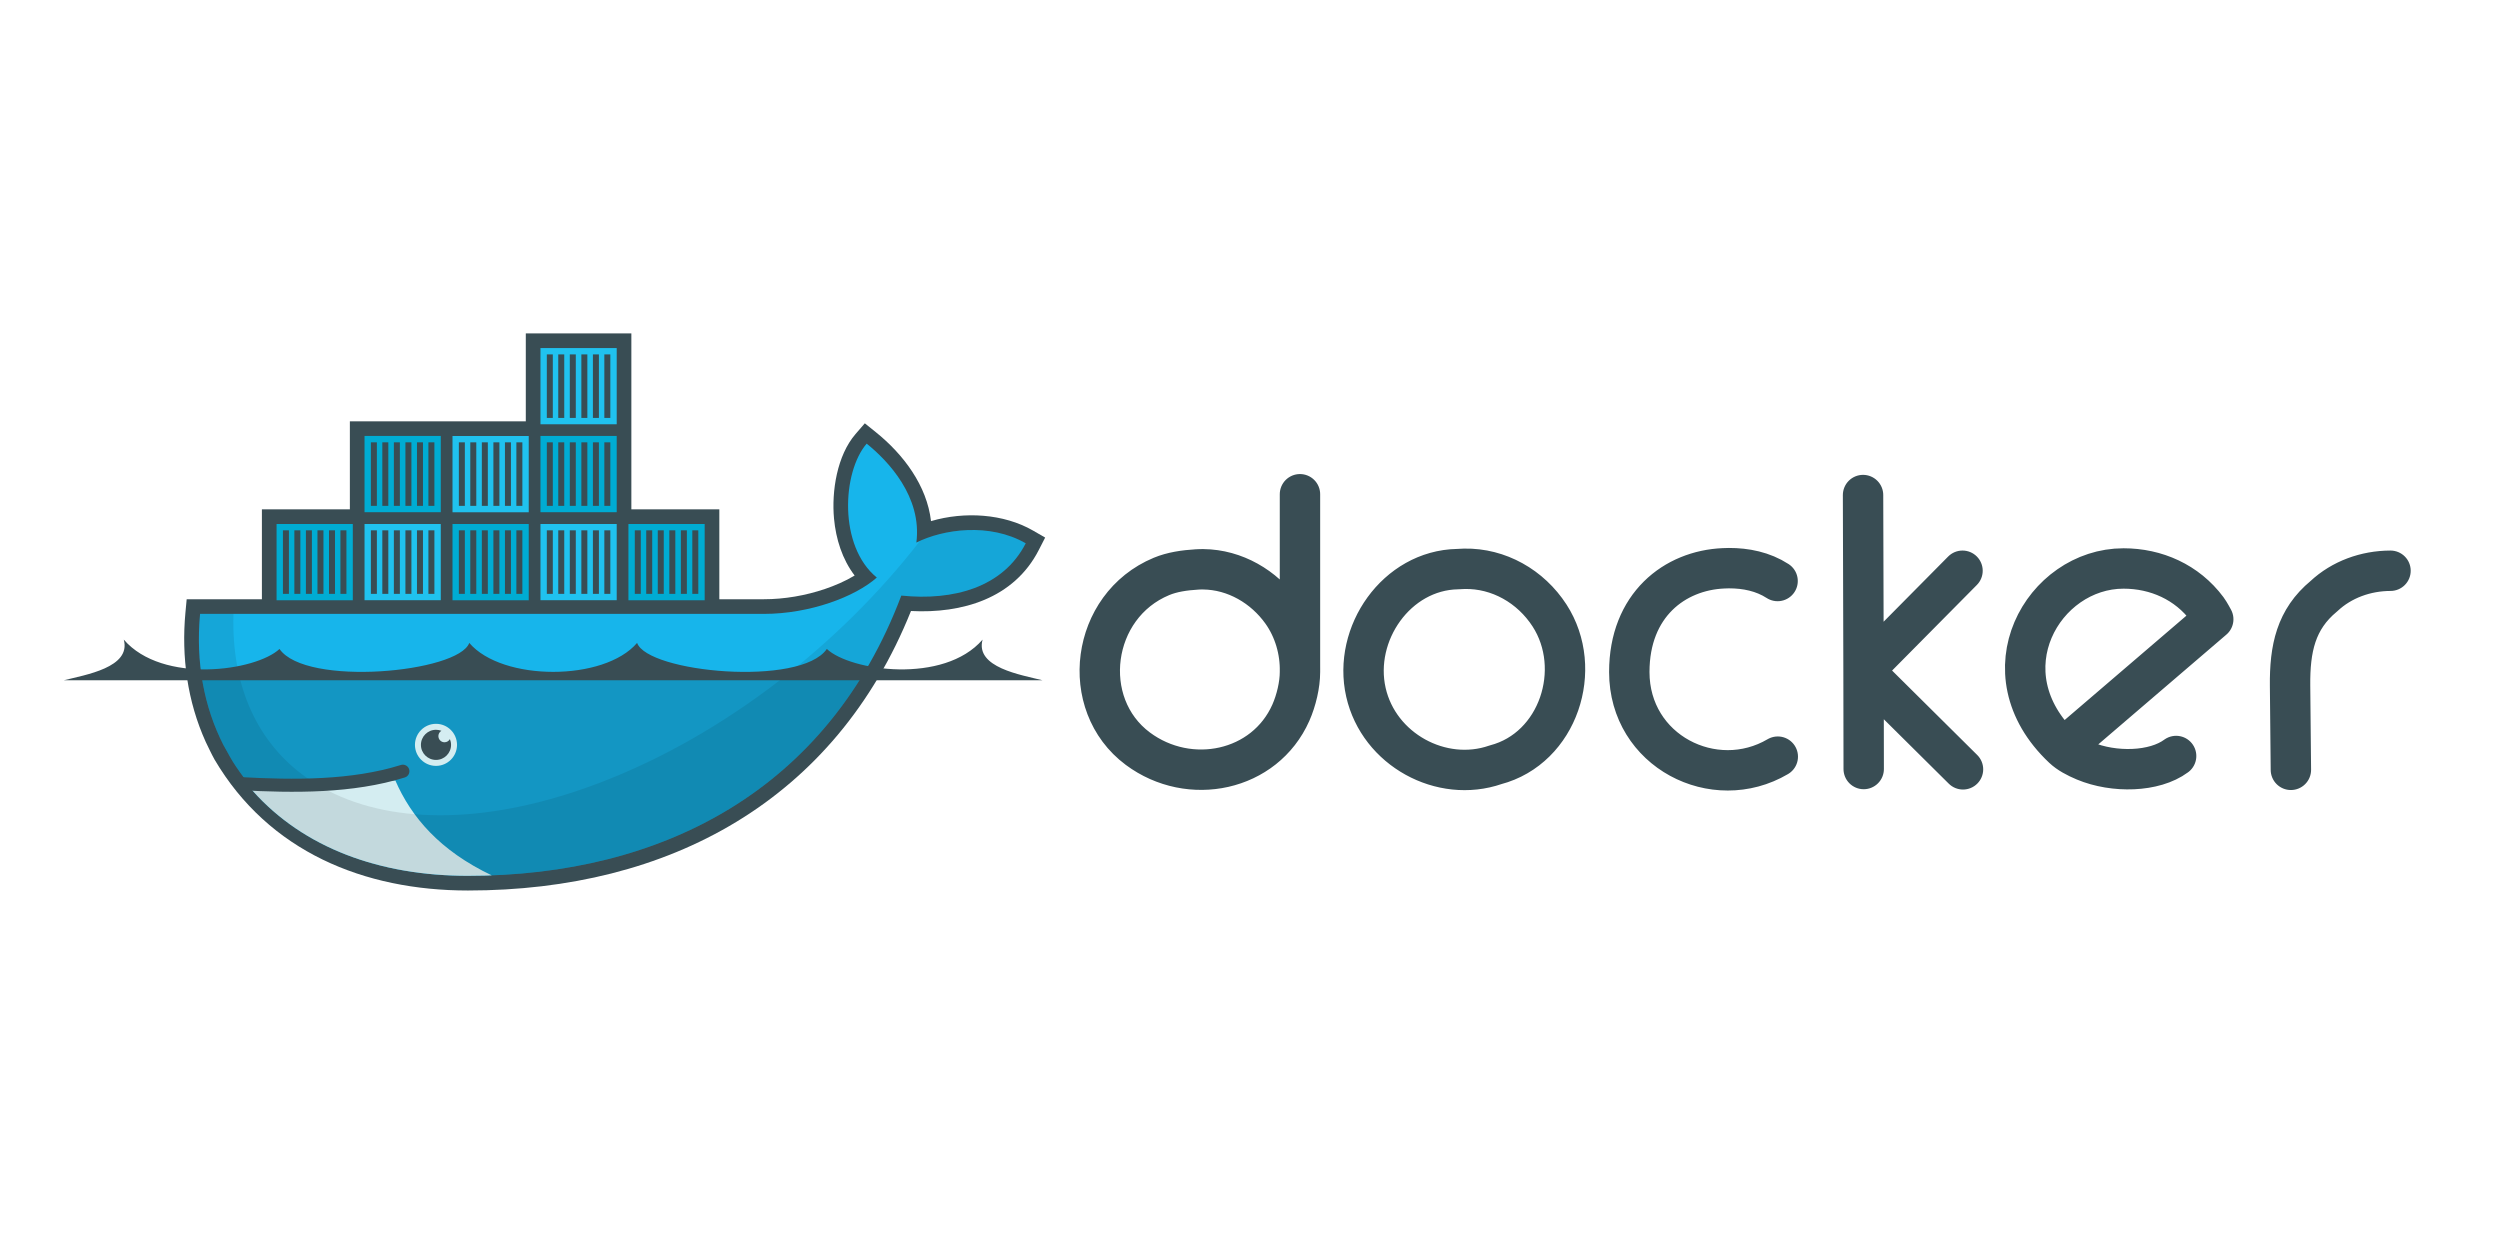
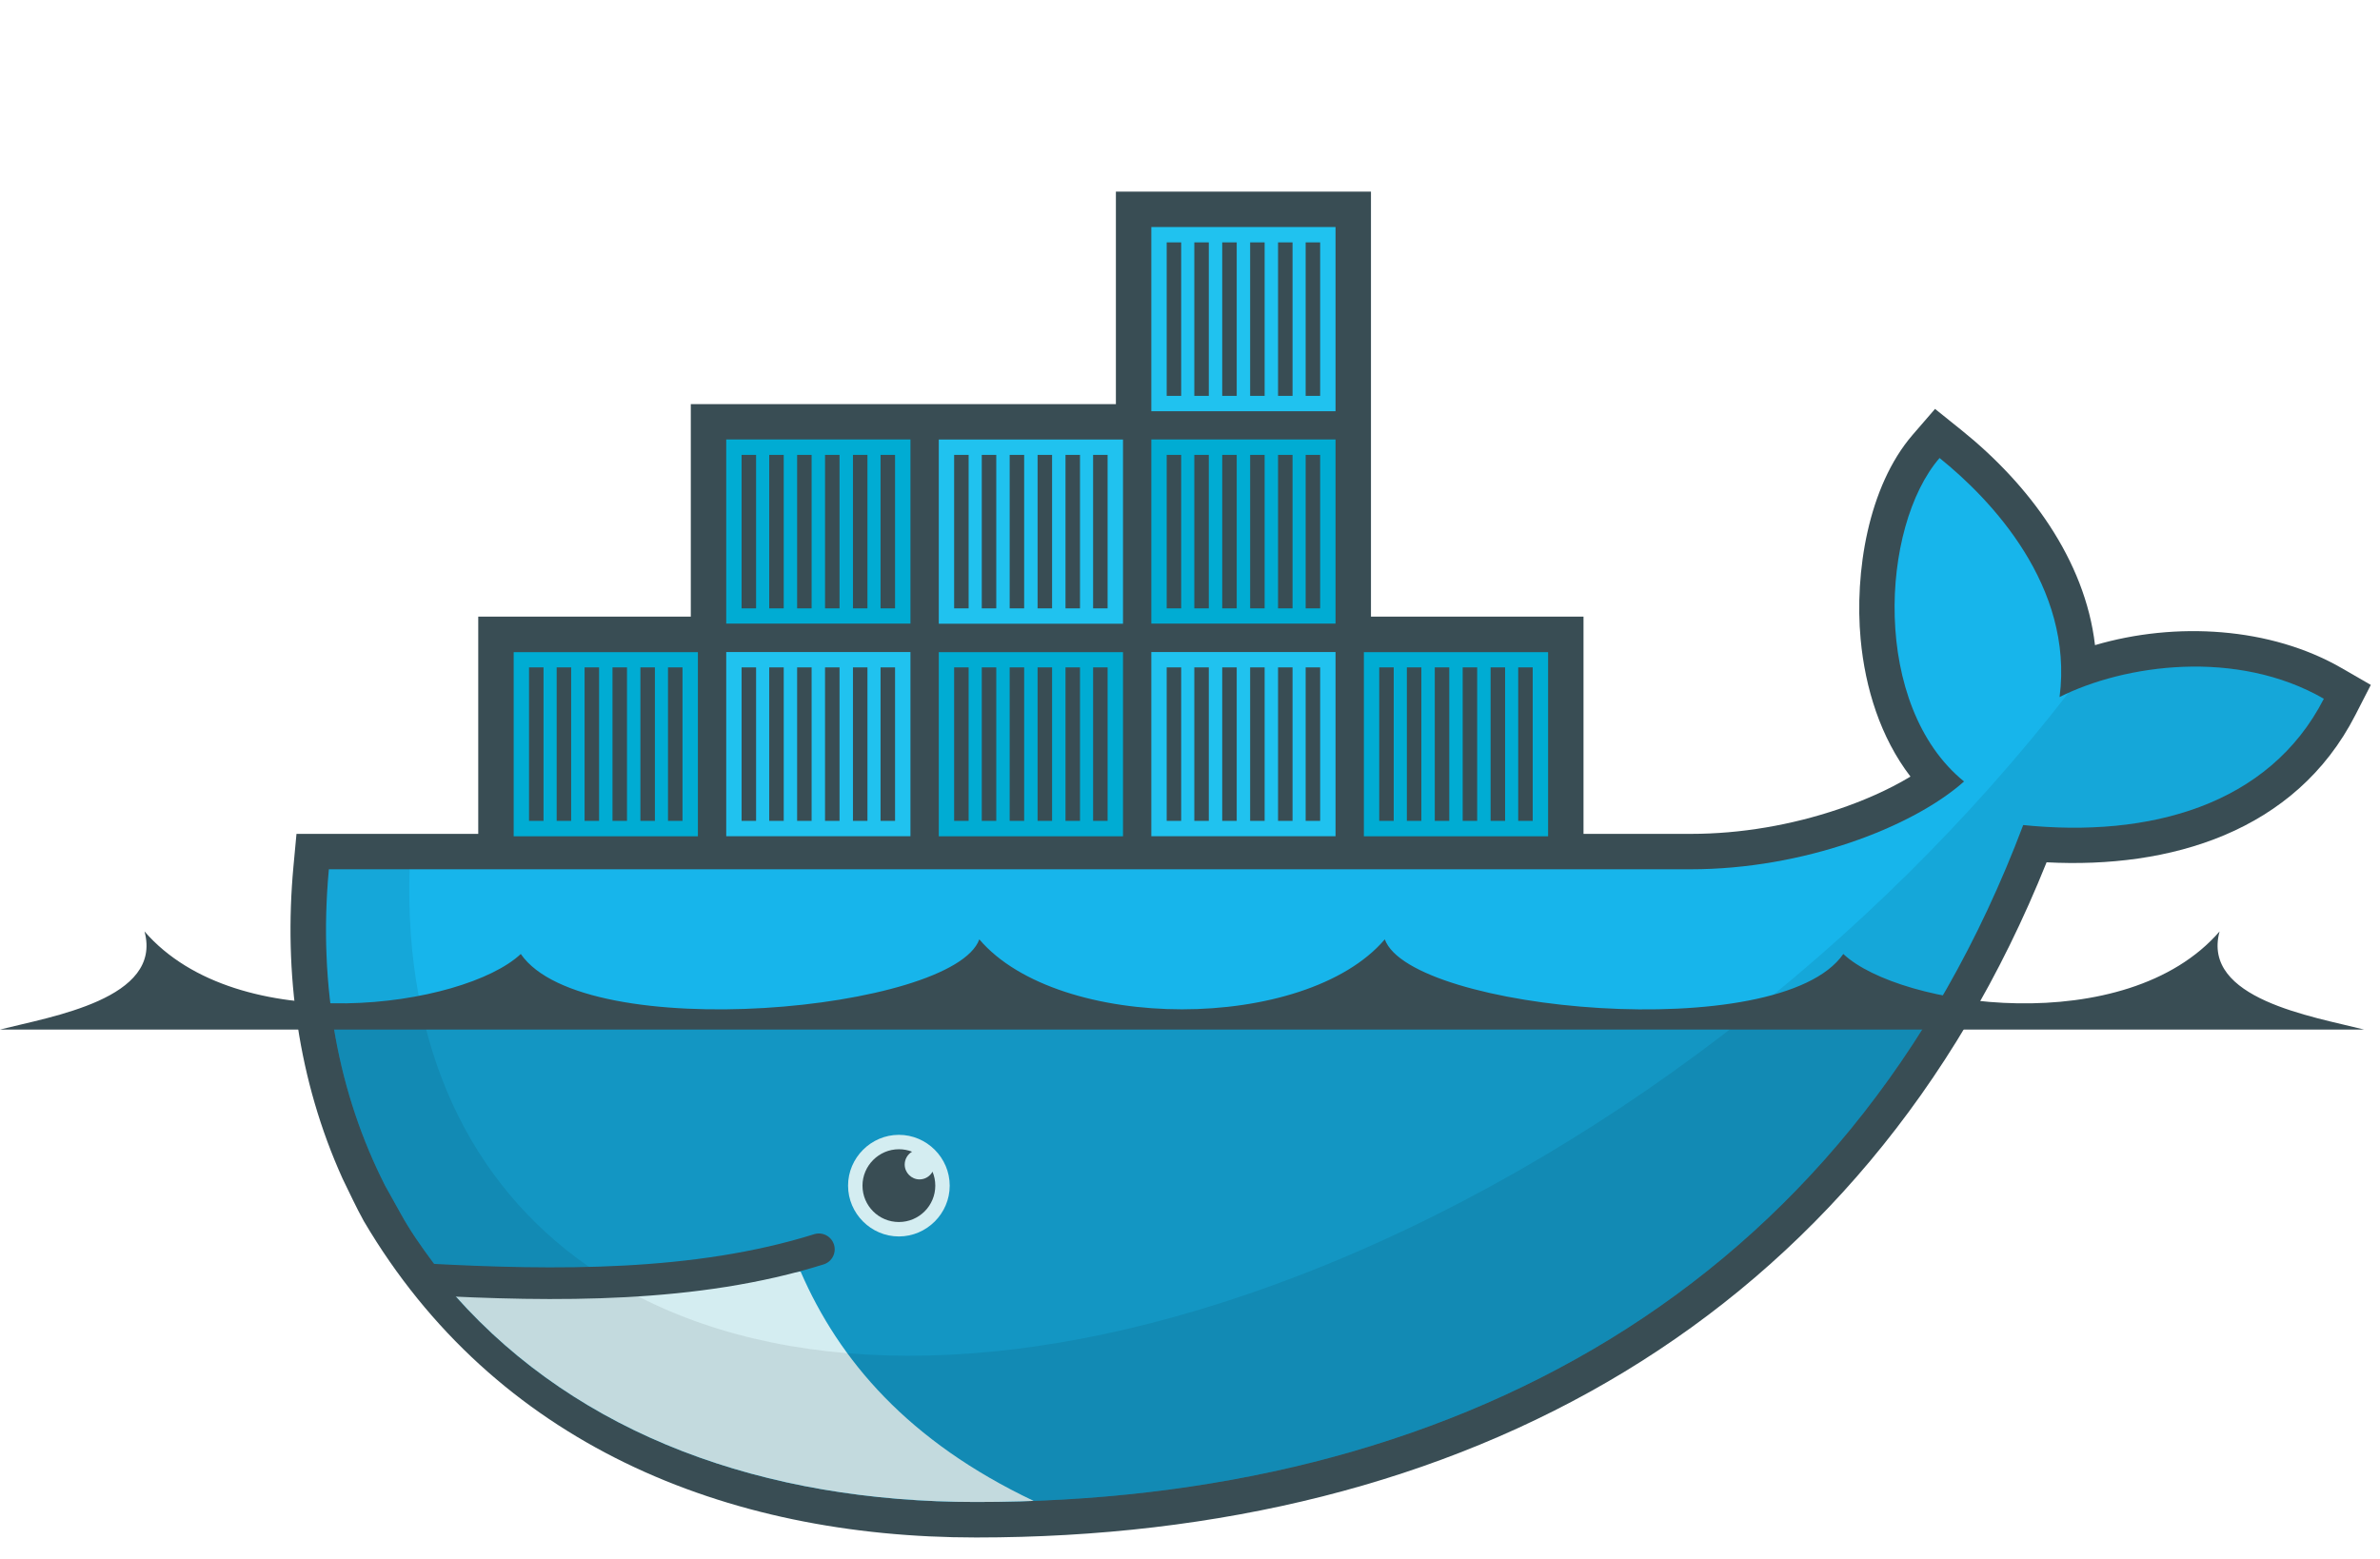
- <svg xmlns="http://www.w3.org/2000/svg" xmlns:xlink="http://www.w3.org/1999/xlink" width="120" height="60">
-   <defs>
-     <clipPath id="A">
-       <path d="M76 2v46H54v23H35.58l-.206 2c-1.15 12.53 1.036 24.088 6.063 33.97l1.688 3.03c1 1.817 2.2 3.523 3.438 5.188s1.686 2.583 2.47 3.688C62.32 133.8 82.13 141 105 141c50.648 0 93.633-22.438 112.656-72.844C231.153 69.54 244.1 66.08 250 54.563c-9.4-5.424-21.478-3.685-28.437-.187L240 2l-72 46h-23V2z" />
+ <svg xmlns="http://www.w3.org/2000/svg" width="100%" height="100%" viewBox="0 0 197 129" version="1.1" xml:space="preserve" style="fill-rule:evenodd;clip-rule:evenodd;">
+   <path d="M113.479,51.054l17.593,-0l0,17.985l8.896,-0c4.109,-0 8.333,-0.731 12.224,-2.05c1.911,-0.648 4.057,-1.55 5.943,-2.693c-2.484,-3.242 -3.752,-7.337 -4.124,-11.372c-0.508,-5.489 0.6,-12.634 4.309,-16.93l1.849,-2.139l2.204,1.771c5.54,4.458 10.215,10.695 11.037,17.787c6.681,-1.965 14.525,-1.5 20.413,1.899l2.416,1.394l-1.272,2.482c-4.974,9.728 -15.386,12.738 -25.565,12.205c-15.232,37.94 -48.394,55.9 -88.603,55.9c-20.774,0 -39.832,-7.766 -50.686,-26.196c-0.636,-1.145 -1.181,-2.342 -1.759,-3.518c-3.668,-8.112 -4.887,-17 -4.061,-25.881l0.248,-2.659l15.045,-0l0,-17.985l17.594,-0l-0,-17.594l35.186,0l0,-17.593l21.113,-0l0,35.187" style="fill:#394d54;fill-rule:nonzero;" />
+   <g>
+     <clipPath id="_clip1">
+       <path d="M58.475,17.406l0,35.393l-16.927,-0l0,17.696l-14.172,0l-0.159,1.539c-0.885,9.641 0.797,18.534 4.665,26.137l1.299,2.331c0.769,1.398 1.693,2.711 2.645,3.992c0.953,1.281 1.297,1.987 1.901,2.838c10.223,11.482 25.465,17.022 43.061,17.022c38.97,0 72.043,-17.264 86.679,-56.047c10.385,1.065 20.347,-1.597 24.886,-10.459c-7.232,-4.173 -16.525,-2.835 -21.88,-0.144l14.186,-40.298l-55.398,35.393l-17.696,-0l-0,-35.393l-53.09,-0Z" />
    </clipPath>
-   </defs>
-   <g transform="matrix(.184659 0 0 .184659 3.070472 31.69813)">
-     <path d="M467.82 28.24l-.042-25.558-.127-45.657M493.505-23.3L467.778 2.68l25.854 25.642m-172.347-25.3c.124-5.48-1.47-11.08-4.697-15.614-4.65-6.53-12.18-11-20.438-11.086-.55 0-1.096 0-1.65.042-3.265.202-6.427.655-9.225 1.82-18.4 7.656-21.66 33.208-6.136 44.77 13.445 10 33.002 5.924 39.775-9.35 1.43-3.228 2.37-7.297 2.37-10.58v-46.207M445.436-20.63c-3.8-2.462-8.255-3.35-12.652-3.343-.477 0-.967.024-1.396.042-12.713.547-24.5 9.53-24.5 26.954 0 20.6 22.088 31.718 38.6 22.003m74.135-2.243l39.056-33.47s-.95-1.797-1.566-2.623c-5.257-7.056-13.3-10.58-21.75-10.58-20.9 0-36.582 27.037-15.74 46.673 1.443 1.36 3.425 2.425 5.628 3.343 7.647 3.188 18.117 2.927 23.78-1.27m-185-48.663c-.593.01-1.182.074-1.777.085-15.855.3-27.286 16.76-23.823 32.032 3.375 14.883 19.634 23.696 33.682 18.83 16.36-4.3 23.03-24.9 14.048-38.802-4.913-7.6-13.24-12.313-22.13-12.144zm240.726.508c-6.42.017-12.673 2.266-17.307 6.6-7.308 6.03-8.894 13.647-8.8 23.273l.212 21.877" fill="none" stroke-width="10.5" stroke-linejoin="round" stroke="#394d54" stroke-linecap="round" />
-     <path d="M147.488-39.268h22.866v23.375h11.562c5.34 0 10.83-.95 15.887-2.664 2.484-.842 5.273-2.015 7.724-3.5-3.228-4.214-4.876-9.536-5.36-14.78-.66-7.134.78-16.42 5.6-22.004l2.404-2.78 2.864 2.302c7.2 5.794 13.276 13.9 14.345 23.118 8.683-2.554 18.878-1.95 26.53 2.467l3.14 1.812-1.653 3.226C246.933-16.053 233.4-12.14 220.17-12.833c-19.796 49.31-62.897 72.653-115.156 72.653-27 0-51.77-10.093-65.876-34.047-.827-1.488-1.535-3.044-2.286-4.572C32.084 10.657 30.5-.894 31.574-12.436l.322-3.457H51.45v-23.375h22.866v-22.866h45.732V-85h27.44v45.732" fill="#394d54" />
-     <g transform="translate(0 -85)" clip-path="url(#A)">
+     <g clip-path="url(#_clip1)">
      <g id="B">
-         <g id="C" transform="translate(0 -22.866)">
-           <path d="M123.86 3.8h19.818v19.817H123.86z" fill="#00acd3" />
-           <path d="M123.86 26.676h19.818v19.818H123.86z" fill="#20c2ef" />
-           <path id="D" d="M126.292 21.977V5.46m2.972 16.516V5.46m3.002 16.516V5.46m3.003 16.516V5.46m3.003 16.516V5.46m2.97 16.516V5.46" stroke-width="1.56" stroke="#394d54" />
-           <use xlink:href="#D" y="22.866" />
+         <g id="C">
+           <rect x="95.299" y="1.197" width="15.248" height="15.247" style="fill:#00acd3;fill-rule:nonzero;" />
+           <rect x="95.299" y="18.798" width="15.248" height="15.248" style="fill:#20c2ef;fill-rule:nonzero;" />
+           <path id="D" d="M97.171,15.183l-0,-12.709m2.286,12.708l0,-12.708m2.31,12.708l0,-12.708m2.311,12.708l-0,-12.708m2.31,12.708l0,-12.708m2.285,12.708l0,-12.708" style="fill-rule:nonzero;stroke:#394d54;stroke-width:1.2px;" />
+           <path id="D1" d="M97.171,32.776l-0,-12.708m2.286,12.707l0,-12.707m2.31,12.707l0,-12.707m2.311,12.707l-0,-12.707m2.31,12.707l0,-12.707m2.285,12.707l0,-12.707" style="fill-rule:nonzero;stroke:#394d54;stroke-width:1.2px;" />
        </g>
-         <use xlink:href="#C" transform="matrix(1 0 0 -1 22.866 4.572651)" />
+         <g id="C1">
+           <rect x="112.893" y="18.807" width="15.248" height="15.247" style="fill:#00acd3;fill-rule:nonzero;" />
+           <rect x="112.893" y="1.205" width="15.248" height="15.248" style="fill:#20c2ef;fill-rule:nonzero;" />
+           <path id="D2" d="M114.764,20.069l0,12.708m2.287,-12.707l-0,12.707m2.309,-12.707l0,12.707m2.311,-12.707l0,12.707m2.311,-12.707l-0,12.707m2.285,-12.707l-0,12.707" style="fill-rule:nonzero;stroke:#394d54;stroke-width:1.2px;" />
+           <path id="D3" d="M114.764,2.476l0,12.708m2.287,-12.708l-0,12.708m2.309,-12.708l0,12.708m2.311,-12.708l0,12.708m2.311,-12.708l-0,12.708m2.285,-12.708l-0,12.708" style="fill-rule:nonzero;stroke:#394d54;stroke-width:1.2px;" />
+         </g>
      </g>
-       <use xlink:href="#B" x="-91.464" y="45.732" />
-       <use xlink:href="#B" x="-45.732" y="45.732" />
-       <use xlink:href="#B" y="45.732" />
-       <path d="M221.57 54.38c1.533-11.915-7.384-21.275-12.914-25.718-6.373 7.368-7.363 26.678 2.635 34.807-5.58 4.956-17.337 9.448-29.376 9.448H34C32.83 85.484 34 146 34 146h217l-.987-91.424c-9.4-5.424-21.484-3.694-28.443-.197" fill="#17b5eb" />
-       <path d="M34 89v57h217V89" fill-opacity=".17" />
-       <path d="M111.237 140.9c-13.54-6.425-20.972-15.16-25.107-24.694L45 118l21 28 45.237-5.1" fill="#d4edf1" />
-       <path d="M222.5 53.938v.03c-20.86 26.9-50.783 50.38-82.906 62.72-28.655 11.008-53.638 11.06-70.875 2.22-1.856-1.048-3.676-2.212-5.5-3.312-12.637-8.832-19.754-23.44-19.156-42.687H34V146h217V50h-25z" fill-opacity=".085" />
+       <g id="B1">
+         <g id="C2">
+           <rect x="24.926" y="36.384" width="15.248" height="15.247" style="fill:#00acd3;fill-rule:nonzero;" />
+           <rect x="24.926" y="53.985" width="15.248" height="15.248" style="fill:#20c2ef;fill-rule:nonzero;" />
+           <path id="D4" d="M26.797,50.37l0,-12.709m2.287,12.708l-0,-12.708m2.31,12.708l-0,-12.708m2.31,12.708l0,-12.708m2.311,12.708l-0,-12.708m2.285,12.708l-0,-12.708" style="fill-rule:nonzero;stroke:#394d54;stroke-width:1.2px;" />
+           <path id="D5" d="M26.797,67.963l0,-12.708m2.287,12.707l-0,-12.707m2.31,12.707l-0,-12.707m2.31,12.707l0,-12.707m2.311,12.707l-0,-12.707m2.285,12.707l-0,-12.707" style="fill-rule:nonzero;stroke:#394d54;stroke-width:1.2px;" />
+         </g>
+         <g id="C3">
+           <rect x="42.519" y="53.994" width="15.248" height="15.247" style="fill:#00acd3;fill-rule:nonzero;" />
+           <rect x="42.519" y="36.392" width="15.248" height="15.248" style="fill:#20c2ef;fill-rule:nonzero;" />
+           <path id="D6" d="M44.39,55.256l0,12.708m2.287,-12.707l0,12.707m2.31,-12.707l-0,12.707m2.311,-12.707l-0,12.707m2.31,-12.707l0,12.707m2.285,-12.707l0,12.707" style="fill-rule:nonzero;stroke:#394d54;stroke-width:1.2px;" />
+           <path id="D7" d="M44.39,37.662l0,12.709m2.287,-12.708l0,12.708m2.31,-12.708l-0,12.708m2.311,-12.708l-0,12.708m2.31,-12.708l0,12.708m2.285,-12.708l0,12.708" style="fill-rule:nonzero;stroke:#394d54;stroke-width:1.2px;" />
+         </g>
+       </g>
+       <g id="B2">
+         <g id="C4">
+           <rect x="60.113" y="36.384" width="15.248" height="15.247" style="fill:#00acd3;fill-rule:nonzero;" />
+           <rect x="60.113" y="53.985" width="15.248" height="15.248" style="fill:#20c2ef;fill-rule:nonzero;" />
+           <path id="D8" d="M61.984,50.37l-0,-12.709m2.287,12.708l-0,-12.708m2.309,12.708l0,-12.708m2.311,12.708l-0,-12.708m2.31,12.708l0,-12.708m2.286,12.708l-0,-12.708" style="fill-rule:nonzero;stroke:#394d54;stroke-width:1.2px;" />
+           <path id="D9" d="M61.984,67.963l-0,-12.708m2.287,12.707l-0,-12.707m2.309,12.707l0,-12.707m2.311,12.707l-0,-12.707m2.31,12.707l0,-12.707m2.286,12.707l-0,-12.707" style="fill-rule:nonzero;stroke:#394d54;stroke-width:1.2px;" />
+         </g>
+         <g id="C5">
+           <rect x="77.706" y="53.994" width="15.248" height="15.247" style="fill:#00acd3;fill-rule:nonzero;" />
+           <rect x="77.706" y="36.392" width="15.248" height="15.248" style="fill:#20c2ef;fill-rule:nonzero;" />
+           <path id="D10" d="M79.577,55.256l0,12.708m2.287,-12.707l-0,12.707m2.31,-12.707l-0,12.707m2.31,-12.707l0,12.707m2.311,-12.707l-0,12.707m2.285,-12.707l-0,12.707" style="fill-rule:nonzero;stroke:#394d54;stroke-width:1.2px;" />
+           <path id="D11" d="M79.577,37.662l0,12.709m2.287,-12.708l-0,12.708m2.31,-12.708l-0,12.708m2.31,-12.708l0,12.708m2.311,-12.708l-0,12.708m2.285,-12.708l-0,12.708" style="fill-rule:nonzero;stroke:#394d54;stroke-width:1.2px;" />
+         </g>
+       </g>
+       <g id="B3">
+         <g id="C6">
+           <rect x="95.299" y="36.384" width="15.248" height="15.247" style="fill:#00acd3;fill-rule:nonzero;" />
+           <rect x="95.299" y="53.985" width="15.248" height="15.248" style="fill:#20c2ef;fill-rule:nonzero;" />
+           <path id="D12" d="M97.171,50.37l-0,-12.709m2.286,12.708l0,-12.708m2.31,12.708l0,-12.708m2.311,12.708l-0,-12.708m2.31,12.708l0,-12.708m2.285,12.708l0,-12.708" style="fill-rule:nonzero;stroke:#394d54;stroke-width:1.2px;" />
+           <path id="D13" d="M97.171,67.963l-0,-12.708m2.286,12.707l0,-12.707m2.31,12.707l0,-12.707m2.311,12.707l-0,-12.707m2.31,12.707l0,-12.707m2.285,12.707l0,-12.707" style="fill-rule:nonzero;stroke:#394d54;stroke-width:1.2px;" />
+         </g>
+         <g id="C7">
+           <rect x="112.893" y="53.994" width="15.248" height="15.247" style="fill:#00acd3;fill-rule:nonzero;" />
+           <rect x="112.893" y="36.392" width="15.248" height="15.248" style="fill:#20c2ef;fill-rule:nonzero;" />
+           <path id="D14" d="M114.764,55.256l0,12.708m2.287,-12.707l-0,12.707m2.309,-12.707l0,12.707m2.311,-12.707l0,12.707m2.311,-12.707l-0,12.707m2.285,-12.707l-0,12.707" style="fill-rule:nonzero;stroke:#394d54;stroke-width:1.2px;" />
+           <path id="D15" d="M114.764,37.662l0,12.709m2.287,-12.708l-0,12.708m2.309,-12.708l0,12.708m2.311,-12.708l0,12.708m2.311,-12.708l-0,12.708m2.285,-12.708l-0,12.708" style="fill-rule:nonzero;stroke:#394d54;stroke-width:1.2px;" />
+         </g>
+       </g>
+       <path d="M170.479,57.707c1.179,-9.167 -5.682,-16.369 -9.936,-19.787c-4.904,5.669 -5.666,20.526 2.027,26.781c-4.293,3.813 -13.339,7.269 -22.602,7.269l-113.808,0c-0.9,9.669 0,56.231 0,56.231l166.963,0l-0.76,-70.343c-7.232,-4.173 -16.53,-2.842 -21.884,-0.151" style="fill:#17b5eb;fill-rule:nonzero;" />
+       <path d="M26.16,84.345l0,43.856l166.963,0l-0,-43.856" style="fill-opacity:0.17;fill-rule:nonzero;" />
+       <path d="M85.587,124.277c-10.418,-4.943 -16.136,-11.664 -19.318,-19l-31.645,1.381l16.157,21.543l34.806,-3.924" style="fill:#d4edf1;fill-rule:nonzero;" />
+       <path d="M171.194,57.367l0,0.023c-16.05,20.698 -39.073,38.763 -63.789,48.258c-22.047,8.47 -41.269,8.51 -54.532,1.708c-1.428,-0.806 -2.828,-1.702 -4.232,-2.548c-9.723,-6.796 -15.198,-18.035 -14.738,-32.844l-7.743,-0l0,56.237l166.963,0l-0,-73.864l-19.236,0l-2.693,3.03Z" style="fill-opacity:0.08;fill-rule:nonzero;" />
    </g>
-     <path d="M45.625 32.03c14.165.775 29.282.914 42.47-3.22" fill="none" stroke-width="3.4" stroke="#394d54" stroke-linecap="round" />
-     <path d="M102.17 21.96a5.47 5.47 0 0 1-5.467 5.467 5.47 5.47 0 0 1-5.468-5.467 5.47 5.47 0 0 1 5.468-5.468 5.47 5.47 0 0 1 5.467 5.468z" fill="#d4edf1" />
-     <path d="M98.12 18.308a1.6 1.6 0 0 0 .798 2.981c.605 0 1.13-.336 1.402-.832.192.462.298.97.298 1.502 0 2.162-1.753 3.915-3.916 3.915s-3.916-1.753-3.916-3.915a3.92 3.92 0 0 1 3.916-3.917 3.91 3.91 0 0 1 1.418.265zM0 5.162h254.327c-5.538-1.405-17.52-3.302-15.545-10.56-10.07 11.652-34.353 8.174-40.48 2.43-6.825 9.898-46.555 6.136-49.326-1.575-8.556 10.04-35.067 10.04-43.623 0-2.772 7.7-42.5 11.473-49.327 1.575-6.128 5.746-30.4 9.223-40.48-2.43C17.522 1.86 5.54 3.758 0 5.162" fill="#394d54" />
  </g>
+   <path d="M35.104,105.911c10.899,0.596 22.53,0.703 32.677,-2.477" style="fill:none;fill-rule:nonzero;stroke:#394d54;stroke-width:2.62px;stroke-linecap:round;" />
+   <path d="M78.611,98.163c-0.001,2.307 -1.899,4.205 -4.207,4.207c-2.307,-0.001 -4.205,-1.899 -4.207,-4.207c0.001,-2.307 1.9,-4.206 4.207,-4.207c2.308,0.001 4.206,1.9 4.207,4.207Z" style="fill:#d4edf1;fill-rule:nonzero;" />
+   <path d="M75.495,95.353c-0.377,0.221 -0.61,0.626 -0.61,1.063c0,0.672 0.551,1.227 1.224,1.231c0.465,-0 0.869,-0.259 1.078,-0.64c0.148,0.355 0.23,0.746 0.23,1.155c-0,1.664 -1.349,3.013 -3.013,3.013c-1.665,-0 -3.013,-1.349 -3.013,-3.013c0.001,-1.652 1.36,-3.012 3.013,-3.013c0.373,-0.001 0.743,0.068 1.091,0.204l-0,0Zm-75.495,-10.114l195.682,-0c-4.261,-1.081 -13.48,-2.541 -11.96,-8.125c-7.748,8.965 -26.432,6.289 -31.146,1.869c-5.251,7.616 -35.82,4.721 -37.952,-1.212c-6.583,7.725 -26.981,7.725 -33.564,0c-2.133,5.925 -32.7,8.828 -37.953,1.212c-4.715,4.421 -23.39,7.097 -31.146,-1.869c1.521,5.584 -7.698,7.044 -11.961,8.125" style="fill:#394d54;fill-rule:nonzero;" />
</svg>
